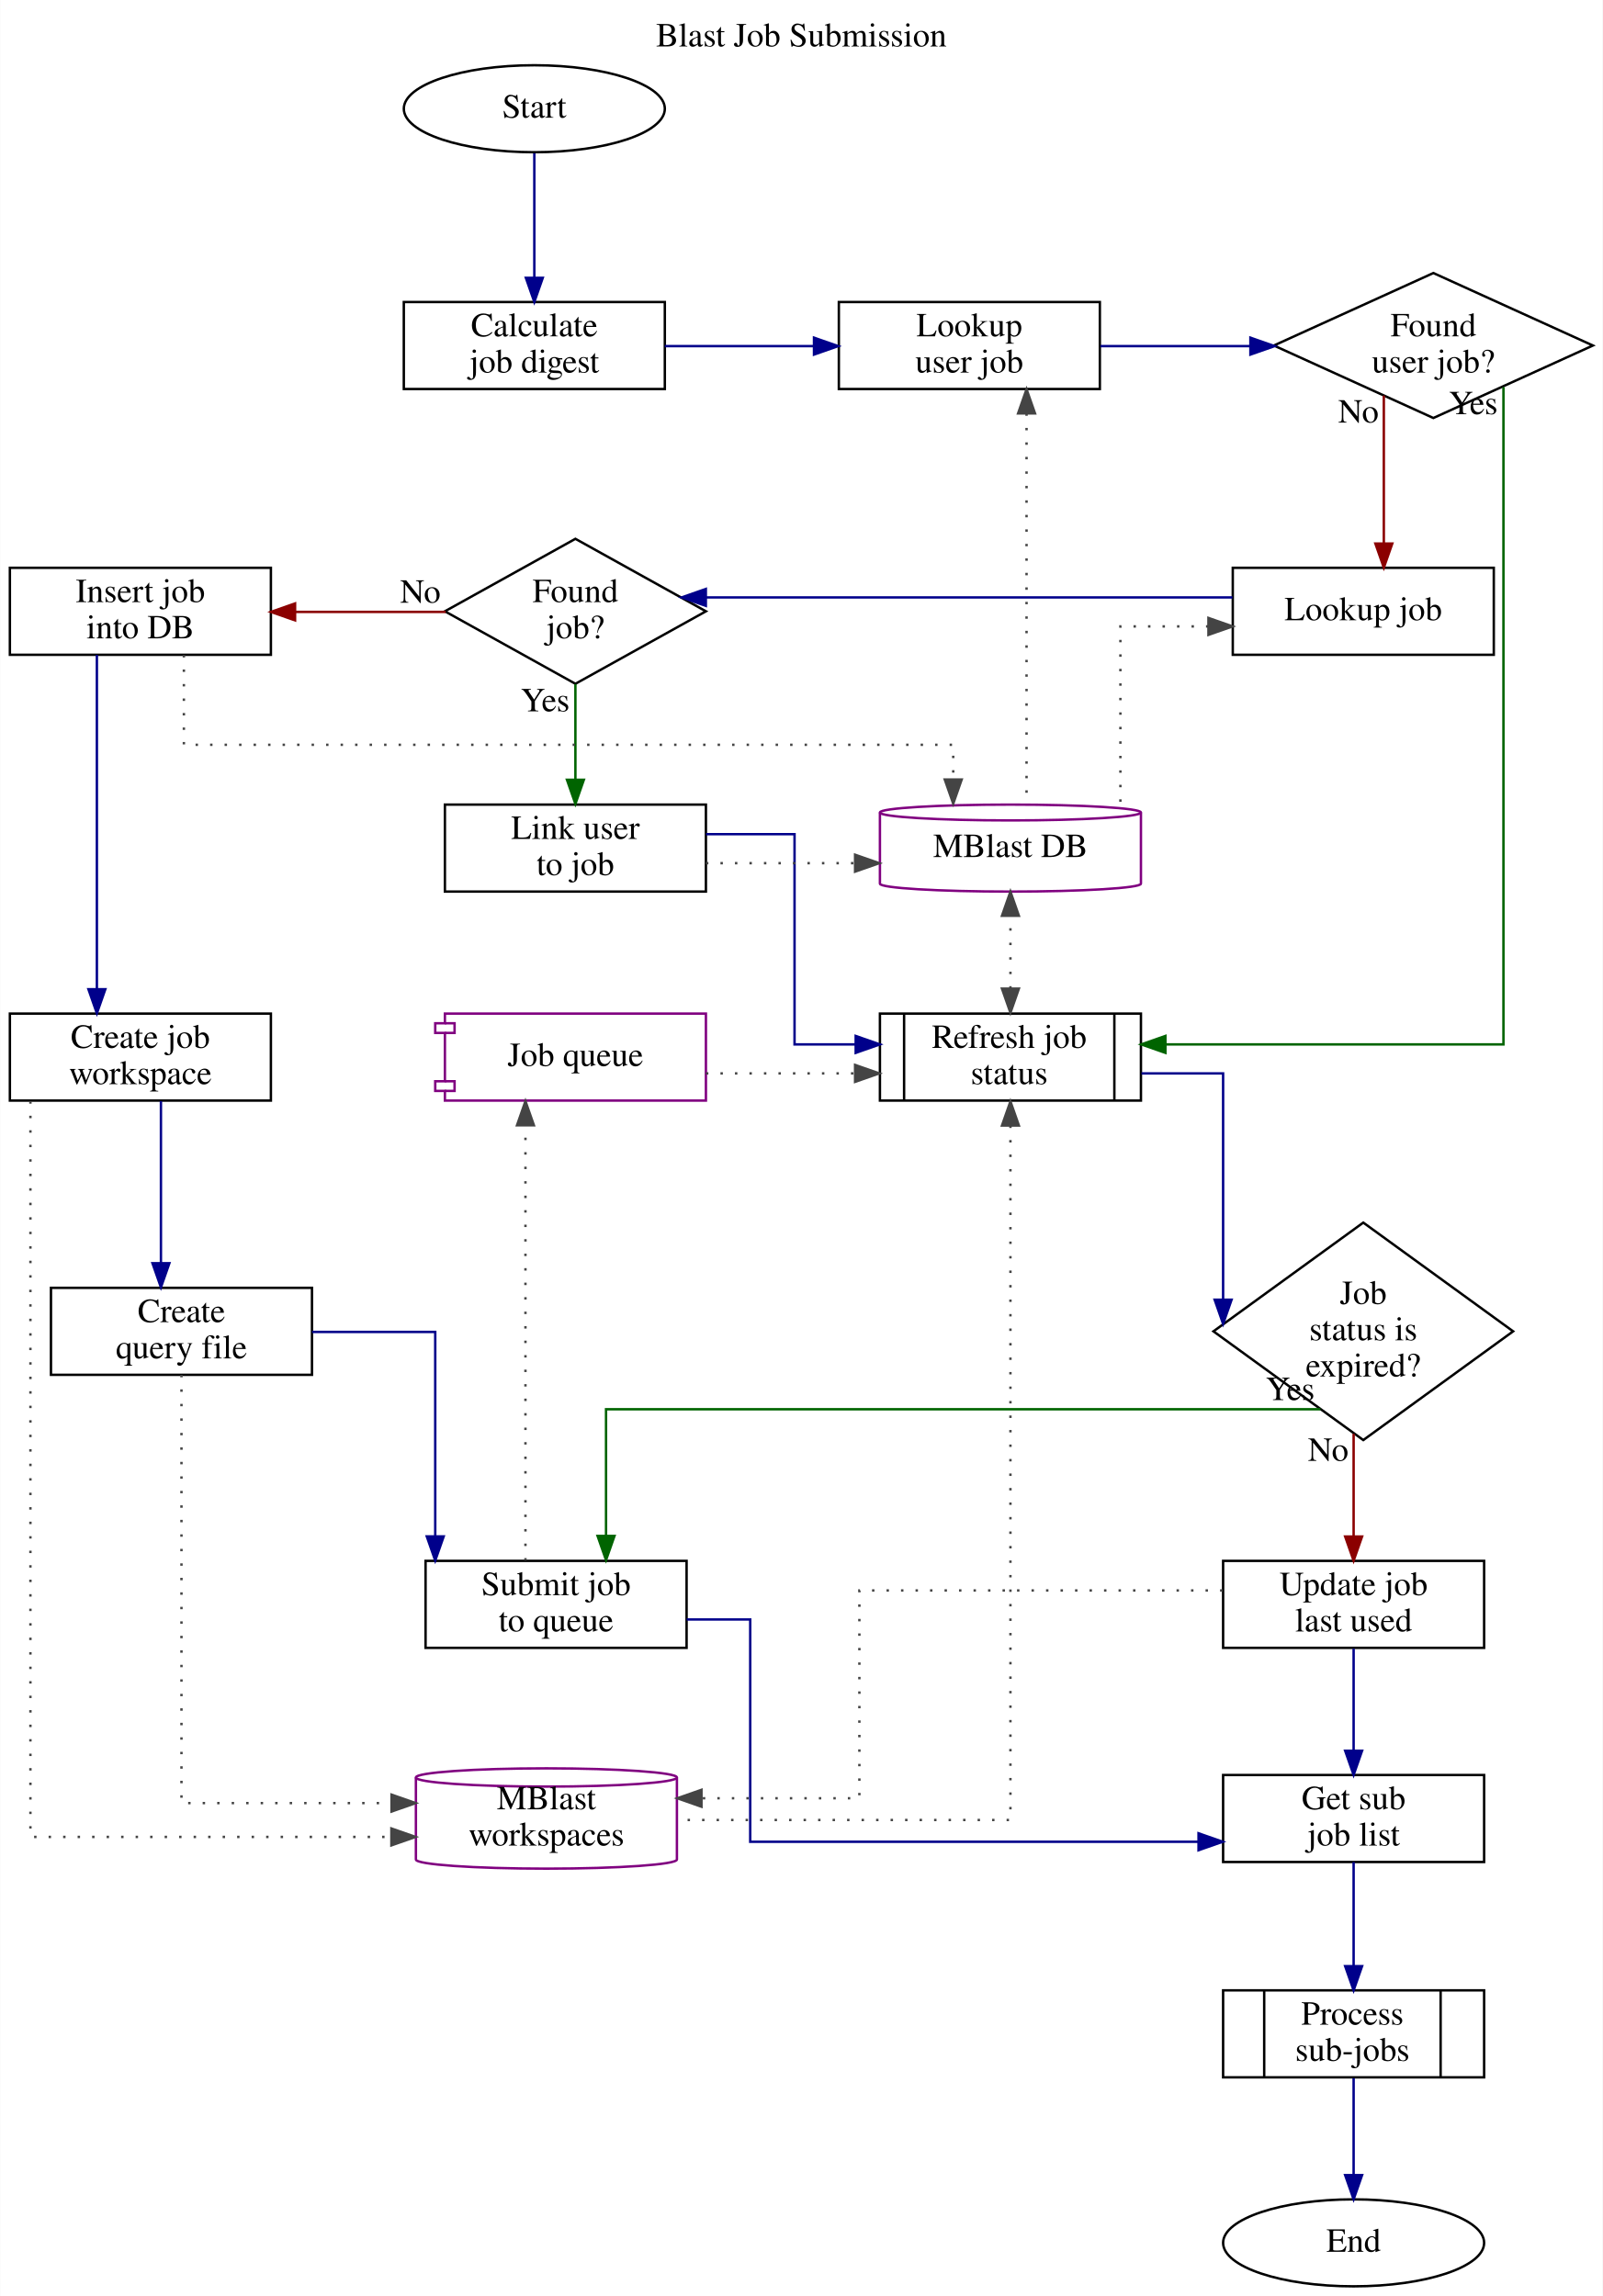
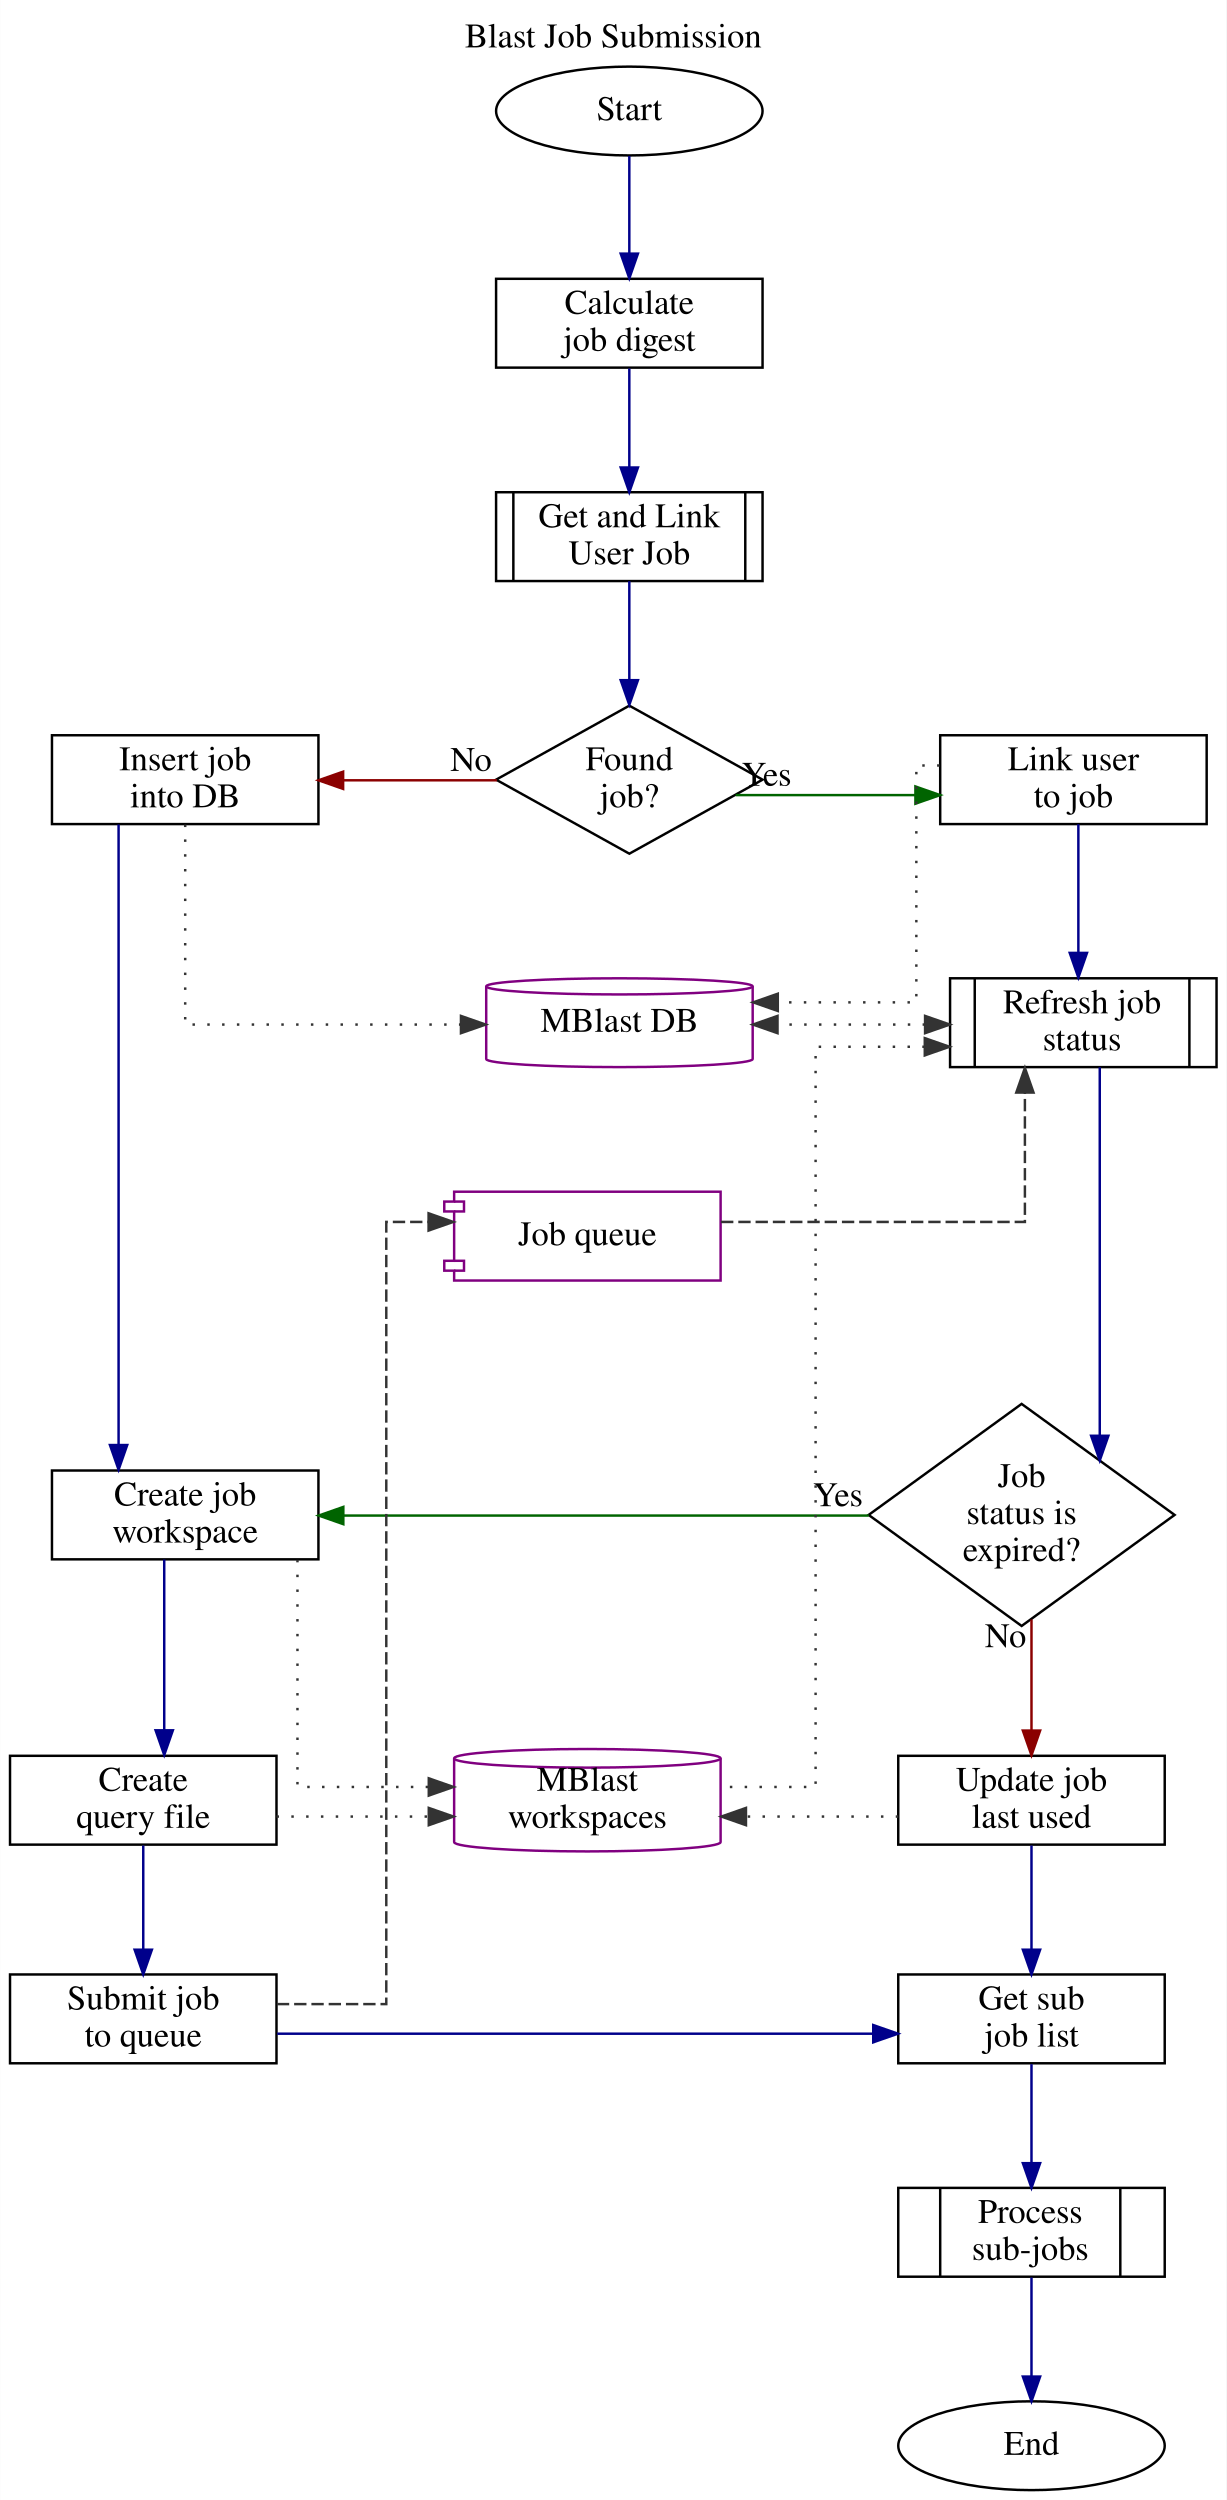
- <svg xmlns="http://www.w3.org/2000/svg" width="663pt" height="950pt" viewBox="0.00 0.00 663.00 950.25">
-   <g id="graph0" class="graph" transform="scale(1 1) rotate(0) translate(4 946.25)">
-     <polygon fill="white" stroke="transparent" points="-4,4 -4,-946.25 659,-946.25 659,4 -4,4" />
-     <text text-anchor="middle" x="327.5" y="-927.05" font-family="Times,serif" font-size="14.00">Blast Job Submission</text>
+ <svg xmlns="http://www.w3.org/2000/svg" width="497pt" height="1013pt" viewBox="0.00 0.00 497.00 1013.25">
+   <g id="graph0" class="graph" transform="scale(1 1) rotate(0) translate(4 1009.25)">
+     <polygon fill="white" stroke="transparent" points="-4,4 -4,-1009.25 493,-1009.25 493,4 -4,4" />
+     <text text-anchor="middle" x="244.5" y="-990.05" font-family="Times,serif" font-size="14.00">Blast Job Submission</text>
    <g id="node1" class="node">
-       <ellipse fill="none" stroke="black" cx="217" cy="-901.25" rx="54" ry="18" />
-       <text text-anchor="middle" x="217" y="-897.55" font-family="Times,serif" font-size="14.00">Start</text>
+       <ellipse fill="none" stroke="black" cx="251" cy="-964.25" rx="54" ry="18" />
+       <text text-anchor="middle" x="251" y="-960.55" font-family="Times,serif" font-size="14.00">Start</text>
    </g>
    <g id="node2" class="node">
-       <polygon fill="none" stroke="black" points="271,-821.25 163,-821.25 163,-785.25 271,-785.25 271,-821.25" />
-       <text text-anchor="middle" x="217" y="-807.05" font-family="Times,serif" font-size="14.00">Calculate</text>
-       <text text-anchor="middle" x="217" y="-792.05" font-family="Times,serif" font-size="14.00">job digest</text>
+       <polygon fill="none" stroke="black" points="305,-896.25 197,-896.25 197,-860.25 305,-860.25 305,-896.25" />
+       <text text-anchor="middle" x="251" y="-882.05" font-family="Times,serif" font-size="14.00">Calculate</text>
+       <text text-anchor="middle" x="251" y="-867.05" font-family="Times,serif" font-size="14.00">job digest</text>
    </g>
    <g id="edge1" class="edge">
-       <path fill="none" stroke="darkblue" d="M217,-882.82C217,-882.82 217,-831.27 217,-831.27" />
-       <polygon fill="darkblue" stroke="darkblue" points="220.5,-831.27 217,-821.27 213.5,-831.27 220.5,-831.27" />
-     </g>
+       <path fill="none" stroke="darkblue" d="M251,-946.01C251,-946.01 251,-906.46 251,-906.46" />
+       <polygon fill="darkblue" stroke="darkblue" points="254.5,-906.46 251,-896.46 247.5,-906.46 254.5,-906.46" />
+     </g>
+     <g id="node20" class="node">
+ </g>
    <g id="node3" class="node">
-       <polygon fill="none" stroke="black" points="451,-821.25 343,-821.25 343,-785.25 451,-785.25 451,-821.25" />
-       <text text-anchor="middle" x="397" y="-807.05" font-family="Times,serif" font-size="14.00">Lookup</text>
-       <text text-anchor="middle" x="397" y="-792.05" font-family="Times,serif" font-size="14.00">user job</text>
+       <polygon fill="none" stroke="black" points="197,-773.75 197,-809.75 305,-809.75 305,-773.75 197,-773.75" />
+       <text text-anchor="middle" x="200.5" y="-788.05" font-family="Times,serif" font-size="14.00"> </text>
+       <polyline fill="none" stroke="black" points="204,-773.75 204,-809.75 " />
+       <text text-anchor="middle" x="251" y="-795.55" font-family="Times,serif" font-size="14.00">Get and Link</text>
+       <text text-anchor="middle" x="251" y="-780.55" font-family="Times,serif" font-size="14.00">User Job</text>
+       <polyline fill="none" stroke="black" points="298,-773.75 298,-809.75 " />
+       <text text-anchor="middle" x="301.5" y="-788.05" font-family="Times,serif" font-size="14.00"> </text>
    </g>
    <g id="edge2" class="edge">
-       <path fill="none" stroke="darkblue" d="M271.01,-803C271.01,-803 332.72,-803 332.72,-803" />
-       <polygon fill="darkblue" stroke="darkblue" points="332.72,-806.5 342.72,-803 332.72,-799.5 332.72,-806.5" />
+       <path fill="none" stroke="darkblue" d="M251,-859.91C251,-859.91 251,-819.77 251,-819.77" />
+       <polygon fill="darkblue" stroke="darkblue" points="254.5,-819.77 251,-809.77 247.5,-819.77 254.5,-819.77" />
    </g>
    <g id="node4" class="node">
-       <polygon fill="none" stroke="black" points="589,-833.25 523,-803.25 589,-773.25 655,-803.25 589,-833.25" />
-       <text text-anchor="middle" x="589" y="-807.05" font-family="Times,serif" font-size="14.00">Found</text>
-       <text text-anchor="middle" x="589" y="-792.05" font-family="Times,serif" font-size="14.00">user job?</text>
+       <polygon fill="none" stroke="black" points="251,-723.25 197,-693.25 251,-663.25 305,-693.25 251,-723.25" />
+       <text text-anchor="middle" x="251" y="-697.05" font-family="Times,serif" font-size="14.00">Found</text>
+       <text text-anchor="middle" x="251" y="-682.05" font-family="Times,serif" font-size="14.00">job?</text>
    </g>
    <g id="edge3" class="edge">
-       <path fill="none" stroke="darkblue" d="M451.25,-803C451.25,-803 513.29,-803 513.29,-803" />
-       <polygon fill="darkblue" stroke="darkblue" points="513.29,-806.5 523.29,-803 513.29,-799.5 513.29,-806.5" />
+       <path fill="none" stroke="darkblue" d="M251,-773.68C251,-773.68 251,-733.58 251,-733.58" />
+       <polygon fill="darkblue" stroke="darkblue" points="254.5,-733.58 251,-723.58 247.5,-733.58 254.5,-733.58" />
+     </g>
+     <g id="node11" class="node">
+       <polygon fill="none" stroke="black" points="485,-711.25 377,-711.25 377,-675.25 485,-675.25 485,-711.25" />
+       <text text-anchor="middle" x="431" y="-697.05" font-family="Times,serif" font-size="14.00">Link user</text>
+       <text text-anchor="middle" x="431" y="-682.05" font-family="Times,serif" font-size="14.00">to job</text>
+     </g>
+     <g id="edge4" class="edge">
+       <path fill="none" stroke="darkgreen" d="M294.11,-687C294.11,-687 366.95,-687 366.95,-687" />
+       <polygon fill="darkgreen" stroke="darkgreen" points="366.95,-690.5 376.95,-687 366.95,-683.5 366.95,-690.5" />
+       <text text-anchor="middle" x="306.61" y="-690.8" font-family="Times,serif" font-size="14.00">Yes</text>
+     </g>
+     <g id="node16" class="node">
+       <path fill="none" stroke="purple" d="M301,-609.48C301,-611.28 276.8,-612.75 247,-612.75 217.2,-612.75 193,-611.28 193,-609.48 193,-609.48 193,-580.02 193,-580.02 193,-578.22 217.2,-576.75 247,-576.75 276.8,-576.75 301,-578.22 301,-580.02 301,-580.02 301,-609.48 301,-609.48" />
+       <path fill="none" stroke="purple" d="M301,-609.48C301,-607.67 276.8,-606.2 247,-606.2 217.2,-606.2 193,-607.67 193,-609.48" />
+       <text text-anchor="middle" x="247" y="-591.05" font-family="Times,serif" font-size="14.00">MBlast DB</text>
+     </g>
+     <g id="node5" class="node">
+       <polygon fill="none" stroke="black" points="125,-413.25 17,-413.25 17,-377.25 125,-377.25 125,-413.25" />
+       <text text-anchor="middle" x="71" y="-399.05" font-family="Times,serif" font-size="14.00">Create job</text>
+       <text text-anchor="middle" x="71" y="-384.05" font-family="Times,serif" font-size="14.00">workspace</text>
+     </g>
+     <g id="node6" class="node">
+       <polygon fill="none" stroke="black" points="108,-297.62 0,-297.62 0,-261.62 108,-261.62 108,-297.62" />
+       <text text-anchor="middle" x="54" y="-283.43" font-family="Times,serif" font-size="14.00">Create</text>
+       <text text-anchor="middle" x="54" y="-268.43" font-family="Times,serif" font-size="14.00">query file</text>
+     </g>
+     <g id="edge19" class="edge">
+       <path fill="none" stroke="darkblue" d="M62.5,-377.18C62.5,-377.18 62.5,-307.95 62.5,-307.95" />
+       <polygon fill="darkblue" stroke="darkblue" points="66,-307.95 62.5,-297.95 59,-307.95 66,-307.95" />
+     </g>
+     <g id="node9" class="node">
+       <polygon fill="none" stroke="black" points="410,-440.25 348,-395.25 410,-350.25 472,-395.25 410,-440.25" />
+       <text text-anchor="middle" x="410" y="-406.55" font-family="Times,serif" font-size="14.00">Job</text>
+       <text text-anchor="middle" x="410" y="-391.55" font-family="Times,serif" font-size="14.00">status is</text>
+       <text text-anchor="middle" x="410" y="-376.55" font-family="Times,serif" font-size="14.00">expired?</text>
+     </g>
+     <g id="edge16" class="edge">
+       <path fill="none" stroke="darkgreen" d="M135.09,-395C135.09,-395 348.06,-395 348.06,-395" />
+       <polygon fill="darkgreen" stroke="darkgreen" points="135.09,-391.5 125.09,-395 135.09,-398.5 135.09,-391.5" />
+       <text text-anchor="middle" x="335.56" y="-398.8" font-family="Times,serif" font-size="14.00">Yes</text>
+     </g>
+     <g id="node17" class="node">
+       <path fill="none" stroke="purple" d="M288,-296.6C288,-298.68 263.8,-300.38 234,-300.38 204.2,-300.38 180,-298.68 180,-296.6 180,-296.6 180,-262.65 180,-262.65 180,-260.57 204.2,-258.87 234,-258.87 263.8,-258.87 288,-260.57 288,-262.65 288,-262.65 288,-296.6 288,-296.6" />
+       <path fill="none" stroke="purple" d="M288,-296.6C288,-294.52 263.8,-292.83 234,-292.83 204.2,-292.83 180,-294.52 180,-296.6" />
+       <text text-anchor="middle" x="234" y="-283.43" font-family="Times,serif" font-size="14.00">MBlast</text>
+       <text text-anchor="middle" x="234" y="-268.43" font-family="Times,serif" font-size="14.00">workspaces</text>
+     </g>
+     <g id="edge20" class="edge">
+       <path fill="none" stroke="#333333" stroke-dasharray="1,5" d="M116.5,-377.04C116.5,-345.73 116.5,-285 116.5,-285 116.5,-285 169.72,-285 169.72,-285" />
+       <polygon fill="#333333" stroke="#333333" points="169.72,-288.5 179.72,-285 169.72,-281.5 169.72,-288.5" />
+     </g>
+     <g id="node12" class="node">
+       <polygon fill="none" stroke="black" points="108,-209 0,-209 0,-173 108,-173 108,-209" />
+       <text text-anchor="middle" x="54" y="-194.8" font-family="Times,serif" font-size="14.00">Submit job</text>
+       <text text-anchor="middle" x="54" y="-179.8" font-family="Times,serif" font-size="14.00">to queue</text>
+     </g>
+     <g id="edge21" class="edge">
+       <path fill="none" stroke="darkblue" d="M54,-261.26C54,-261.26 54,-219.04 54,-219.04" />
+       <polygon fill="darkblue" stroke="darkblue" points="57.5,-219.04 54,-209.04 50.5,-219.04 57.5,-219.04" />
+     </g>
+     <g id="edge22" class="edge">
+       <path fill="none" stroke="#333333" stroke-dasharray="1,5" d="M108.01,-273C108.01,-273 169.72,-273 169.72,-273" />
+       <polygon fill="#333333" stroke="#333333" points="169.72,-276.5 179.72,-273 169.72,-269.5 169.72,-276.5" />
+     </g>
+     <g id="node7" class="node">
+       <polygon fill="none" stroke="black" points="125,-711.25 17,-711.25 17,-675.25 125,-675.25 125,-711.25" />
+       <text text-anchor="middle" x="71" y="-697.05" font-family="Times,serif" font-size="14.00">Insert job</text>
+       <text text-anchor="middle" x="71" y="-682.05" font-family="Times,serif" font-size="14.00">into DB</text>
+     </g>
+     <g id="edge5" class="edge">
+       <path fill="none" stroke="darkred" d="M135.01,-693C135.01,-693 197.34,-693 197.34,-693" />
+       <polygon fill="darkred" stroke="darkred" points="135.01,-689.5 125.01,-693 135.01,-696.5 135.01,-689.5" />
+       <text text-anchor="middle" x="186.84" y="-696.8" font-family="Times,serif" font-size="14.00">No</text>
+     </g>
+     <g id="edge6" class="edge">
+       <path fill="none" stroke="darkblue" d="M44,-675.06C44,-675.06 44,-423.58 44,-423.58" />
+       <polygon fill="darkblue" stroke="darkblue" points="47.5,-423.58 44,-413.58 40.5,-423.58 47.5,-423.58" />
+     </g>
+     <g id="edge7" class="edge">
+       <path fill="none" stroke="#333333" stroke-dasharray="1,5" d="M71,-675.05C71,-646.39 71,-594 71,-594 71,-594 182.76,-594 182.76,-594" />
+       <polygon fill="#333333" stroke="#333333" points="182.76,-597.5 192.76,-594 182.76,-590.5 182.76,-597.5" />
+     </g>
+     <g id="node8" class="node">
+       <polygon fill="none" stroke="black" points="381,-576.75 381,-612.75 489,-612.75 489,-576.75 381,-576.75" />
+       <text text-anchor="middle" x="386" y="-591.05" font-family="Times,serif" font-size="14.00"> </text>
+       <polyline fill="none" stroke="black" points="391,-576.75 391,-612.75 " />
+       <text text-anchor="middle" x="434.5" y="-598.55" font-family="Times,serif" font-size="14.00">Refresh job</text>
+       <text text-anchor="middle" x="434.5" y="-583.55" font-family="Times,serif" font-size="14.00">status</text>
+       <polyline fill="none" stroke="black" points="478,-576.75 478,-612.75 " />
+       <text text-anchor="middle" x="483.5" y="-591.05" font-family="Times,serif" font-size="14.00"> </text>
+     </g>
+     <g id="edge11" class="edge">
+       <path fill="none" stroke="darkblue" d="M441.67,-576.69C441.67,-576.69 441.67,-427.32 441.67,-427.32" />
+       <polygon fill="darkblue" stroke="darkblue" points="445.17,-427.32 441.67,-417.32 438.17,-427.32 445.17,-427.32" />
+     </g>
+     <g id="edge12" class="edge">
+       <path fill="none" stroke="#333333" stroke-dasharray="1,5" d="M370.87,-594C370.87,-594 311.07,-594 311.07,-594" />
+       <polygon fill="#333333" stroke="#333333" points="311.07,-590.5 301.07,-594 311.07,-597.5 311.07,-590.5" />
+       <polygon fill="#333333" stroke="#333333" points="370.87,-597.5 380.87,-594 370.87,-590.5 370.87,-597.5" />
+     </g>
+     <g id="edge14" class="edge">
+       <path fill="none" stroke="#333333" stroke-dasharray="1,5" d="M370.75,-585C370.75,-585 326.5,-585 326.5,-585 326.5,-585 326.5,-285 326.5,-285 326.5,-285 308.32,-285 288.08,-285" />
+       <polygon fill="#333333" stroke="#333333" points="370.75,-588.5 380.75,-585 370.75,-581.5 370.75,-588.5" />
+     </g>
+     <g id="node10" class="node">
+       <polygon fill="none" stroke="black" points="468,-297.62 360,-297.62 360,-261.62 468,-261.62 468,-297.62" />
+       <text text-anchor="middle" x="414" y="-283.43" font-family="Times,serif" font-size="14.00">Update job</text>
+       <text text-anchor="middle" x="414" y="-268.43" font-family="Times,serif" font-size="14.00">last used</text>
+     </g>
+     <g id="edge15" class="edge">
+       <path fill="none" stroke="darkred" d="M414,-352.85C414,-352.85 414,-307.84 414,-307.84" />
+       <polygon fill="darkred" stroke="darkred" points="417.5,-307.84 414,-297.84 410.5,-307.84 417.5,-307.84" />
+       <text text-anchor="middle" x="403.5" y="-341.65" font-family="Times,serif" font-size="14.00">No</text>
+     </g>
+     <g id="node13" class="node">
+       <polygon fill="none" stroke="black" points="468,-209 360,-209 360,-173 468,-173 468,-209" />
+       <text text-anchor="middle" x="414" y="-194.8" font-family="Times,serif" font-size="14.00">Get sub</text>
+       <text text-anchor="middle" x="414" y="-179.8" font-family="Times,serif" font-size="14.00">job list</text>
+     </g>
+     <g id="edge17" class="edge">
+       <path fill="none" stroke="darkblue" d="M414,-261.26C414,-261.26 414,-219.04 414,-219.04" />
+       <polygon fill="darkblue" stroke="darkblue" points="417.5,-219.04 414,-209.04 410.5,-219.04 417.5,-219.04" />
+     </g>
+     <g id="edge18" class="edge">
+       <path fill="none" stroke="#333333" stroke-dasharray="1,5" d="M359.99,-273C359.99,-273 298.28,-273 298.28,-273" />
+       <polygon fill="#333333" stroke="#333333" points="298.28,-269.5 288.28,-273 298.28,-276.5 298.28,-269.5" />
+     </g>
+     <g id="edge8" class="edge">
+       <path fill="none" stroke="darkblue" d="M433,-675.18C433,-675.18 433,-623.04 433,-623.04" />
+       <polygon fill="darkblue" stroke="darkblue" points="436.5,-623.04 433,-613.04 429.5,-623.04 436.5,-623.04" />
+     </g>
+     <g id="edge9" class="edge">
+       <path fill="none" stroke="#333333" stroke-dasharray="1,5" d="M376.73,-699C371.07,-699 367.33,-699 367.33,-699 367.33,-699 367.33,-603 367.33,-603 367.33,-603 311.18,-603 311.18,-603" />
+       <polygon fill="#333333" stroke="#333333" points="311.18,-599.5 301.18,-603 311.18,-606.5 311.18,-599.5" />
+     </g>
+     <g id="edge23" class="edge">
+       <path fill="none" stroke="darkblue" d="M108.29,-185C108.29,-185 349.86,-185 349.86,-185" />
+       <polygon fill="darkblue" stroke="darkblue" points="349.86,-188.5 359.86,-185 349.86,-181.5 349.86,-188.5" />
    </g>
    <g id="node18" class="node">
-       <path fill="none" stroke="purple" d="M468,-609.98C468,-611.78 443.8,-613.25 414,-613.25 384.2,-613.25 360,-611.78 360,-609.98 360,-609.98 360,-580.52 360,-580.52 360,-578.72 384.2,-577.25 414,-577.25 443.8,-577.25 468,-578.72 468,-580.52 468,-580.52 468,-609.98 468,-609.98" />
-       <path fill="none" stroke="purple" d="M468,-609.98C468,-608.17 443.8,-606.7 414,-606.7 384.2,-606.7 360,-608.17 360,-609.98" />
-       <text text-anchor="middle" x="414" y="-591.55" font-family="Times,serif" font-size="14.00">MBlast DB</text>
-     </g>
-     <g id="edge4" class="edge">
-       <path fill="none" stroke="#444444" stroke-dasharray="1,5" d="M420.67,-775.16C420.67,-775.16 420.67,-613.45 420.67,-613.45" />
-       <polygon fill="#444444" stroke="#444444" points="417.17,-775.16 420.67,-785.16 424.17,-775.16 417.17,-775.16" />
-     </g>
-     <g id="node5" class="node">
-       <polygon fill="none" stroke="black" points="614,-711.25 506,-711.25 506,-675.25 614,-675.25 614,-711.25" />
-       <text text-anchor="middle" x="560" y="-689.55" font-family="Times,serif" font-size="14.00">Lookup job</text>
-     </g>
-     <g id="edge6" class="edge">
-       <path fill="none" stroke="darkred" d="M568.5,-782.56C568.5,-782.56 568.5,-721.3 568.5,-721.3" />
-       <polygon fill="darkred" stroke="darkred" points="572,-721.3 568.5,-711.3 565,-721.3 572,-721.3" />
-       <text text-anchor="middle" x="558" y="-771.36" font-family="Times,serif" font-size="14.00">No</text>
-     </g>
-     <g id="node10" class="node">
-       <polygon fill="none" stroke="black" points="360,-490.75 360,-526.75 468,-526.75 468,-490.75 360,-490.75" />
-       <text text-anchor="middle" x="365" y="-505.05" font-family="Times,serif" font-size="14.00"> </text>
-       <polyline fill="none" stroke="black" points="370,-490.75 370,-526.75 " />
-       <text text-anchor="middle" x="413.5" y="-512.55" font-family="Times,serif" font-size="14.00">Refresh job</text>
-       <text text-anchor="middle" x="413.5" y="-497.55" font-family="Times,serif" font-size="14.00">status</text>
-       <polyline fill="none" stroke="black" points="457,-490.75 457,-526.75 " />
-       <text text-anchor="middle" x="462.5" y="-505.05" font-family="Times,serif" font-size="14.00"> </text>
-     </g>
-     <g id="edge5" class="edge">
-       <path fill="none" stroke="darkgreen" d="M618,-786.02C618,-723.75 618,-514 618,-514 618,-514 478.13,-514 478.13,-514" />
-       <polygon fill="darkgreen" stroke="darkgreen" points="478.13,-510.5 468.13,-514 478.13,-517.5 478.13,-510.5" />
-       <text text-anchor="middle" x="605.5" y="-774.82" font-family="Times,serif" font-size="14.00">Yes</text>
-     </g>
-     <g id="edge8" class="edge">
-       <path fill="none" stroke="#444444" stroke-dasharray="1,5" d="M495.93,-687C495.93,-687 459.5,-687 459.5,-687 459.5,-687 459.5,-639.09 459.5,-612.51" />
-       <polygon fill="#444444" stroke="#444444" points="495.93,-690.5 505.93,-687 495.93,-683.5 495.93,-690.5" />
-     </g>
-     <g id="node6" class="node">
-       <polygon fill="none" stroke="black" points="234,-723.25 180,-693.25 234,-663.25 288,-693.25 234,-723.25" />
-       <text text-anchor="middle" x="234" y="-697.05" font-family="Times,serif" font-size="14.00">Found</text>
-       <text text-anchor="middle" x="234" y="-682.05" font-family="Times,serif" font-size="14.00">job?</text>
-     </g>
-     <g id="edge7" class="edge">
-       <path fill="none" stroke="darkblue" d="M287.97,-699C287.97,-699 505.9,-699 505.9,-699" />
-       <polygon fill="darkblue" stroke="darkblue" points="287.97,-695.5 277.97,-699 287.97,-702.5 287.97,-695.5" />
-     </g>
-     <g id="node13" class="node">
-       <polygon fill="none" stroke="black" points="288,-613.25 180,-613.25 180,-577.25 288,-577.25 288,-613.25" />
-       <text text-anchor="middle" x="234" y="-599.05" font-family="Times,serif" font-size="14.00">Link user</text>
-       <text text-anchor="middle" x="234" y="-584.05" font-family="Times,serif" font-size="14.00">to job</text>
-     </g>
-     <g id="edge9" class="edge">
-       <path fill="none" stroke="darkgreen" d="M234,-663.05C234,-663.05 234,-623.53 234,-623.53" />
-       <polygon fill="darkgreen" stroke="darkgreen" points="237.5,-623.53 234,-613.53 230.5,-623.53 237.5,-623.53" />
-       <text text-anchor="middle" x="221.5" y="-651.85" font-family="Times,serif" font-size="14.00">Yes</text>
-     </g>
-     <g id="node7" class="node">
-       <polygon fill="none" stroke="black" points="108,-526.75 0,-526.75 0,-490.75 108,-490.75 108,-526.75" />
-       <text text-anchor="middle" x="54" y="-512.55" font-family="Times,serif" font-size="14.00">Create job</text>
-       <text text-anchor="middle" x="54" y="-497.55" font-family="Times,serif" font-size="14.00">workspace</text>
-     </g>
-     <g id="node8" class="node">
-       <polygon fill="none" stroke="black" points="125,-413.25 17,-413.25 17,-377.25 125,-377.25 125,-413.25" />
-       <text text-anchor="middle" x="71" y="-399.05" font-family="Times,serif" font-size="14.00">Create</text>
-       <text text-anchor="middle" x="71" y="-384.05" font-family="Times,serif" font-size="14.00">query file</text>
+       <polygon fill="none" stroke="purple" points="288,-526.25 180,-526.25 180,-522.25 176,-522.25 176,-518.25 180,-518.25 180,-498.25 176,-498.25 176,-494.25 180,-494.25 180,-490.25 288,-490.25 288,-526.25" />
+       <polyline fill="none" stroke="purple" points="180,-522.25 184,-522.25 184,-518.25 180,-518.25 " />
+       <polyline fill="none" stroke="purple" points="180,-498.25 184,-498.25 184,-494.25 180,-494.25 " />
+       <text text-anchor="middle" x="234" y="-504.55" font-family="Times,serif" font-size="14.00">Job queue</text>
    </g>
    <g id="edge24" class="edge">
-       <path fill="none" stroke="darkblue" d="M62.5,-490.51C62.5,-490.51 62.5,-423.44 62.5,-423.44" />
-       <polygon fill="darkblue" stroke="darkblue" points="66,-423.44 62.5,-413.44 59,-423.44 66,-423.44" />
+       <path fill="none" stroke="#333333" stroke-dasharray="5,2" d="M108.15,-197C131.04,-197 152.5,-197 152.5,-197 152.5,-197 152.5,-514 152.5,-514 152.5,-514 169.64,-514 169.64,-514" />
+       <polygon fill="#333333" stroke="#333333" points="169.64,-517.5 179.64,-514 169.64,-510.5 169.64,-517.5" />
+     </g>
+     <g id="node14" class="node">
+       <polygon fill="none" stroke="black" points="360,-86.5 360,-122.5 468,-122.5 468,-86.5 360,-86.5" />
+       <text text-anchor="middle" x="368.5" y="-100.8" font-family="Times,serif" font-size="14.00"> </text>
+       <polyline fill="none" stroke="black" points="377,-86.5 377,-122.5 " />
+       <text text-anchor="middle" x="413.5" y="-108.3" font-family="Times,serif" font-size="14.00">Process</text>
+       <text text-anchor="middle" x="413.5" y="-93.3" font-family="Times,serif" font-size="14.00">sub-jobs</text>
+       <polyline fill="none" stroke="black" points="450,-86.5 450,-122.5 " />
+       <text text-anchor="middle" x="459" y="-100.8" font-family="Times,serif" font-size="14.00"> </text>
+     </g>
+     <g id="edge10" class="edge">
+       <path fill="none" stroke="darkblue" d="M414,-172.66C414,-172.66 414,-132.52 414,-132.52" />
+       <polygon fill="darkblue" stroke="darkblue" points="417.5,-132.52 414,-122.52 410.5,-132.52 417.5,-132.52" />
+     </g>
+     <g id="node15" class="node">
+       <ellipse fill="none" stroke="black" cx="414" cy="-18" rx="54" ry="18" />
+       <text text-anchor="middle" x="414" y="-14.3" font-family="Times,serif" font-size="14.00">End</text>
+     </g>
+     <g id="edge25" class="edge">
+       <path fill="none" stroke="darkblue" d="M414,-86.16C414,-86.16 414,-46.02 414,-46.02" />
+       <polygon fill="darkblue" stroke="darkblue" points="417.5,-46.02 414,-36.02 410.5,-46.02 417.5,-46.02" />
+     </g>
+     <g id="edge13" class="edge">
+       <path fill="none" stroke="#333333" stroke-dasharray="5,2" d="M288.17,-514C340.32,-514 411.33,-514 411.33,-514 411.33,-514 411.33,-566.43 411.33,-566.43" />
+       <polygon fill="#333333" stroke="#333333" points="407.83,-566.43 411.33,-576.43 414.83,-566.43 407.83,-566.43" />
    </g>
    <g id="node19" class="node">
-       <path fill="none" stroke="purple" d="M276,-210.6C276,-212.68 251.8,-214.38 222,-214.38 192.2,-214.38 168,-212.68 168,-210.6 168,-210.6 168,-176.65 168,-176.65 168,-174.57 192.2,-172.87 222,-172.87 251.8,-172.87 276,-174.57 276,-176.65 276,-176.65 276,-210.6 276,-210.6" />
-       <path fill="none" stroke="purple" d="M276,-210.6C276,-208.52 251.8,-206.83 222,-206.83 192.2,-206.83 168,-208.52 168,-210.6" />
-       <text text-anchor="middle" x="222" y="-197.43" font-family="Times,serif" font-size="14.00">MBlast</text>
-       <text text-anchor="middle" x="222" y="-182.43" font-family="Times,serif" font-size="14.00">workspaces</text>
-     </g>
-     <g id="edge25" class="edge">
-       <path fill="none" stroke="#444444" stroke-dasharray="1,5" d="M8.5,-490.47C8.5,-422.2 8.5,-186 8.5,-186 8.5,-186 157.85,-186 157.85,-186" />
-       <polygon fill="#444444" stroke="#444444" points="157.85,-189.5 167.85,-186 157.85,-182.5 157.85,-189.5" />
-     </g>
-     <g id="node14" class="node">
-       <polygon fill="none" stroke="black" points="280,-300.25 172,-300.25 172,-264.25 280,-264.25 280,-300.25" />
-       <text text-anchor="middle" x="226" y="-286.05" font-family="Times,serif" font-size="14.00">Submit job</text>
-       <text text-anchor="middle" x="226" y="-271.05" font-family="Times,serif" font-size="14.00">to queue</text>
-     </g>
-     <g id="edge26" class="edge">
-       <path fill="none" stroke="darkblue" d="M125.04,-395C150.77,-395 176,-395 176,-395 176,-395 176,-310.37 176,-310.37" />
-       <polygon fill="darkblue" stroke="darkblue" points="179.5,-310.37 176,-300.37 172.5,-310.37 179.5,-310.37" />
-     </g>
-     <g id="edge27" class="edge">
-       <path fill="none" stroke="#444444" stroke-dasharray="1,5" d="M71,-377.23C71,-328.9 71,-200 71,-200 71,-200 157.91,-200 157.91,-200" />
-       <polygon fill="#444444" stroke="#444444" points="157.91,-203.5 167.91,-200 157.91,-196.5 157.91,-203.5" />
-     </g>
-     <g id="node9" class="node">
-       <polygon fill="none" stroke="black" points="108,-711.25 0,-711.25 0,-675.25 108,-675.25 108,-711.25" />
-       <text text-anchor="middle" x="54" y="-697.05" font-family="Times,serif" font-size="14.00">Insert job</text>
-       <text text-anchor="middle" x="54" y="-682.05" font-family="Times,serif" font-size="14.00">into DB</text>
-     </g>
-     <g id="edge10" class="edge">
-       <path fill="none" stroke="darkred" d="M118.01,-693C118.01,-693 180.34,-693 180.34,-693" />
-       <polygon fill="darkred" stroke="darkred" points="118.01,-689.5 108.01,-693 118.01,-696.5 118.01,-689.5" />
-       <text text-anchor="middle" x="169.84" y="-696.8" font-family="Times,serif" font-size="14.00">No</text>
-     </g>
-     <g id="edge11" class="edge">
-       <path fill="none" stroke="darkblue" d="M36,-675.22C36,-675.22 36,-536.85 36,-536.85" />
-       <polygon fill="darkblue" stroke="darkblue" points="39.5,-536.85 36,-526.85 32.5,-536.85 39.5,-536.85" />
-     </g>
-     <g id="edge12" class="edge">
-       <path fill="none" stroke="#444444" stroke-dasharray="1,5" d="M72,-675.16C72,-659.05 72,-638 72,-638 72,-638 390.33,-638 390.33,-638 390.33,-638 390.33,-623.63 390.33,-623.63" />
-       <polygon fill="#444444" stroke="#444444" points="393.83,-623.63 390.33,-613.63 386.83,-623.63 393.83,-623.63" />
-     </g>
-     <g id="node11" class="node">
-       <polygon fill="none" stroke="black" points="560,-440.25 498,-395.25 560,-350.25 622,-395.25 560,-440.25" />
-       <text text-anchor="middle" x="560" y="-406.55" font-family="Times,serif" font-size="14.00">Job</text>
-       <text text-anchor="middle" x="560" y="-391.55" font-family="Times,serif" font-size="14.00">status is</text>
-       <text text-anchor="middle" x="560" y="-376.55" font-family="Times,serif" font-size="14.00">expired?</text>
-     </g>
-     <g id="edge16" class="edge">
-       <path fill="none" stroke="darkblue" d="M468.23,-502C486.34,-502 502,-502 502,-502 502,-502 502,-408.33 502,-408.33" />
-       <polygon fill="darkblue" stroke="darkblue" points="505.5,-408.33 502,-398.33 498.5,-408.33 505.5,-408.33" />
-     </g>
-     <g id="edge17" class="edge">
-       <path fill="none" stroke="#444444" stroke-dasharray="1,5" d="M414,-537.09C414,-537.09 414,-567.23 414,-567.23" />
-       <polygon fill="#444444" stroke="#444444" points="410.5,-567.23 414,-577.23 417.5,-567.23 410.5,-567.23" />
-       <polygon fill="#444444" stroke="#444444" points="417.5,-537.09 414,-527.09 410.5,-537.09 417.5,-537.09" />
-     </g>
-     <g id="edge19" class="edge">
-       <path fill="none" stroke="#444444" stroke-dasharray="1,5" d="M414,-480.41C414,-480.41 414,-193 414,-193 414,-193 333.03,-193 276.25,-193" />
-       <polygon fill="#444444" stroke="#444444" points="410.5,-480.41 414,-490.41 417.5,-480.41 410.5,-480.41" />
-     </g>
-     <g id="node12" class="node">
-       <polygon fill="none" stroke="black" points="610,-300.25 502,-300.25 502,-264.25 610,-264.25 610,-300.25" />
-       <text text-anchor="middle" x="556" y="-286.05" font-family="Times,serif" font-size="14.00">Update job</text>
-       <text text-anchor="middle" x="556" y="-271.05" font-family="Times,serif" font-size="14.00">last used</text>
-     </g>
-     <g id="edge20" class="edge">
-       <path fill="none" stroke="darkred" d="M556,-352.85C556,-352.85 556,-310.32 556,-310.32" />
-       <polygon fill="darkred" stroke="darkred" points="559.5,-310.32 556,-300.32 552.5,-310.32 559.5,-310.32" />
-       <text text-anchor="middle" x="545.5" y="-341.65" font-family="Times,serif" font-size="14.00">No</text>
-     </g>
-     <g id="node15" class="node">
-       <polygon fill="none" stroke="black" points="610,-211.62 502,-211.62 502,-175.62 610,-175.62 610,-211.62" />
-       <text text-anchor="middle" x="556" y="-197.43" font-family="Times,serif" font-size="14.00">Get sub</text>
-       <text text-anchor="middle" x="556" y="-182.43" font-family="Times,serif" font-size="14.00">job list</text>
-     </g>
-     <g id="edge22" class="edge">
-       <path fill="none" stroke="darkblue" d="M556,-263.89C556,-263.89 556,-221.66 556,-221.66" />
-       <polygon fill="darkblue" stroke="darkblue" points="559.5,-221.66 556,-211.66 552.5,-221.66 559.5,-221.66" />
-     </g>
-     <g id="edge23" class="edge">
-       <path fill="none" stroke="#444444" stroke-dasharray="1,5" d="M501.73,-288C441.15,-288 351.5,-288 351.5,-288 351.5,-288 351.5,-202 351.5,-202 351.5,-202 286.17,-202 286.17,-202" />
-       <polygon fill="#444444" stroke="#444444" points="286.17,-198.5 276.17,-202 286.17,-205.5 286.17,-198.5" />
-     </g>
-     <g id="edge13" class="edge">
-       <path fill="none" stroke="darkblue" d="M288.05,-601C307.47,-601 324.67,-601 324.67,-601 324.67,-601 324.67,-514 324.67,-514 324.67,-514 349.97,-514 349.97,-514" />
-       <polygon fill="darkblue" stroke="darkblue" points="349.97,-517.5 359.97,-514 349.97,-510.5 349.97,-517.5" />
-     </g>
-     <g id="edge14" class="edge">
-       <path fill="none" stroke="#444444" stroke-dasharray="1,5" d="M288.01,-589C288.01,-589 349.72,-589 349.72,-589" />
-       <polygon fill="#444444" stroke="#444444" points="349.72,-592.5 359.72,-589 349.72,-585.5 349.72,-592.5" />
-     </g>
-     <g id="edge21" class="edge">
-       <path fill="none" stroke="darkgreen" d="M246.67,-310.57C246.67,-310.57 246.67,-363 246.67,-363 246.67,-363 475.97,-363 542.26,-363" />
-       <polygon fill="darkgreen" stroke="darkgreen" points="250.17,-310.57 246.67,-300.57 243.17,-310.57 250.17,-310.57" />
-       <text text-anchor="middle" x="529.76" y="-366.8" font-family="Times,serif" font-size="14.00">Yes</text>
-     </g>
-     <g id="edge28" class="edge">
-       <path fill="none" stroke="darkblue" d="M280.03,-276C294.56,-276 306.33,-276 306.33,-276 306.33,-276 306.33,-184 306.33,-184 306.33,-184 491.83,-184 491.83,-184" />
-       <polygon fill="darkblue" stroke="darkblue" points="491.83,-187.5 501.83,-184 491.83,-180.5 491.83,-187.5" />
-     </g>
-     <g id="node20" class="node">
-       <polygon fill="none" stroke="purple" points="288,-526.75 180,-526.75 180,-522.75 176,-522.75 176,-518.75 180,-518.75 180,-498.75 176,-498.75 176,-494.75 180,-494.75 180,-490.75 288,-490.75 288,-526.75" />
-       <polyline fill="none" stroke="purple" points="180,-522.75 184,-522.75 184,-518.75 180,-518.75 " />
-       <polyline fill="none" stroke="purple" points="180,-498.75 184,-498.75 184,-494.75 180,-494.75 " />
-       <text text-anchor="middle" x="234" y="-505.05" font-family="Times,serif" font-size="14.00">Job queue</text>
-     </g>
-     <g id="edge29" class="edge">
-       <path fill="none" stroke="#444444" stroke-dasharray="1,5" d="M213.33,-300.4C213.33,-300.4 213.33,-480.51 213.33,-480.51" />
-       <polygon fill="#444444" stroke="#444444" points="209.83,-480.51 213.33,-490.51 216.83,-480.51 209.83,-480.51" />
-     </g>
-     <g id="node16" class="node">
-       <polygon fill="none" stroke="black" points="502,-86.5 502,-122.5 610,-122.5 610,-86.5 502,-86.5" />
-       <text text-anchor="middle" x="510.5" y="-100.8" font-family="Times,serif" font-size="14.00"> </text>
-       <polyline fill="none" stroke="black" points="519,-86.5 519,-122.5 " />
-       <text text-anchor="middle" x="555.5" y="-108.3" font-family="Times,serif" font-size="14.00">Process</text>
-       <text text-anchor="middle" x="555.5" y="-93.3" font-family="Times,serif" font-size="14.00">sub-jobs</text>
-       <polyline fill="none" stroke="black" points="592,-86.5 592,-122.5 " />
-       <text text-anchor="middle" x="601" y="-100.8" font-family="Times,serif" font-size="14.00"> </text>
-     </g>
-     <g id="edge15" class="edge">
-       <path fill="none" stroke="darkblue" d="M556,-175.59C556,-175.59 556,-132.51 556,-132.51" />
-       <polygon fill="darkblue" stroke="darkblue" points="559.5,-132.51 556,-122.51 552.5,-132.51 559.5,-132.51" />
-     </g>
-     <g id="node17" class="node">
-       <ellipse fill="none" stroke="black" cx="556" cy="-18" rx="54" ry="18" />
-       <text text-anchor="middle" x="556" y="-14.3" font-family="Times,serif" font-size="14.00">End</text>
-     </g>
-     <g id="edge30" class="edge">
-       <path fill="none" stroke="darkblue" d="M556,-86.16C556,-86.16 556,-46.02 556,-46.02" />
-       <polygon fill="darkblue" stroke="darkblue" points="559.5,-46.02 556,-36.02 552.5,-46.02 559.5,-46.02" />
-     </g>
-     <g id="edge18" class="edge">
-       <path fill="none" stroke="#444444" stroke-dasharray="1,5" d="M288.01,-502C288.01,-502 349.72,-502 349.72,-502" />
-       <polygon fill="#444444" stroke="#444444" points="349.72,-505.5 359.72,-502 349.72,-498.5 349.72,-505.5" />
-     </g>
+ </g>
  </g>
</svg>
